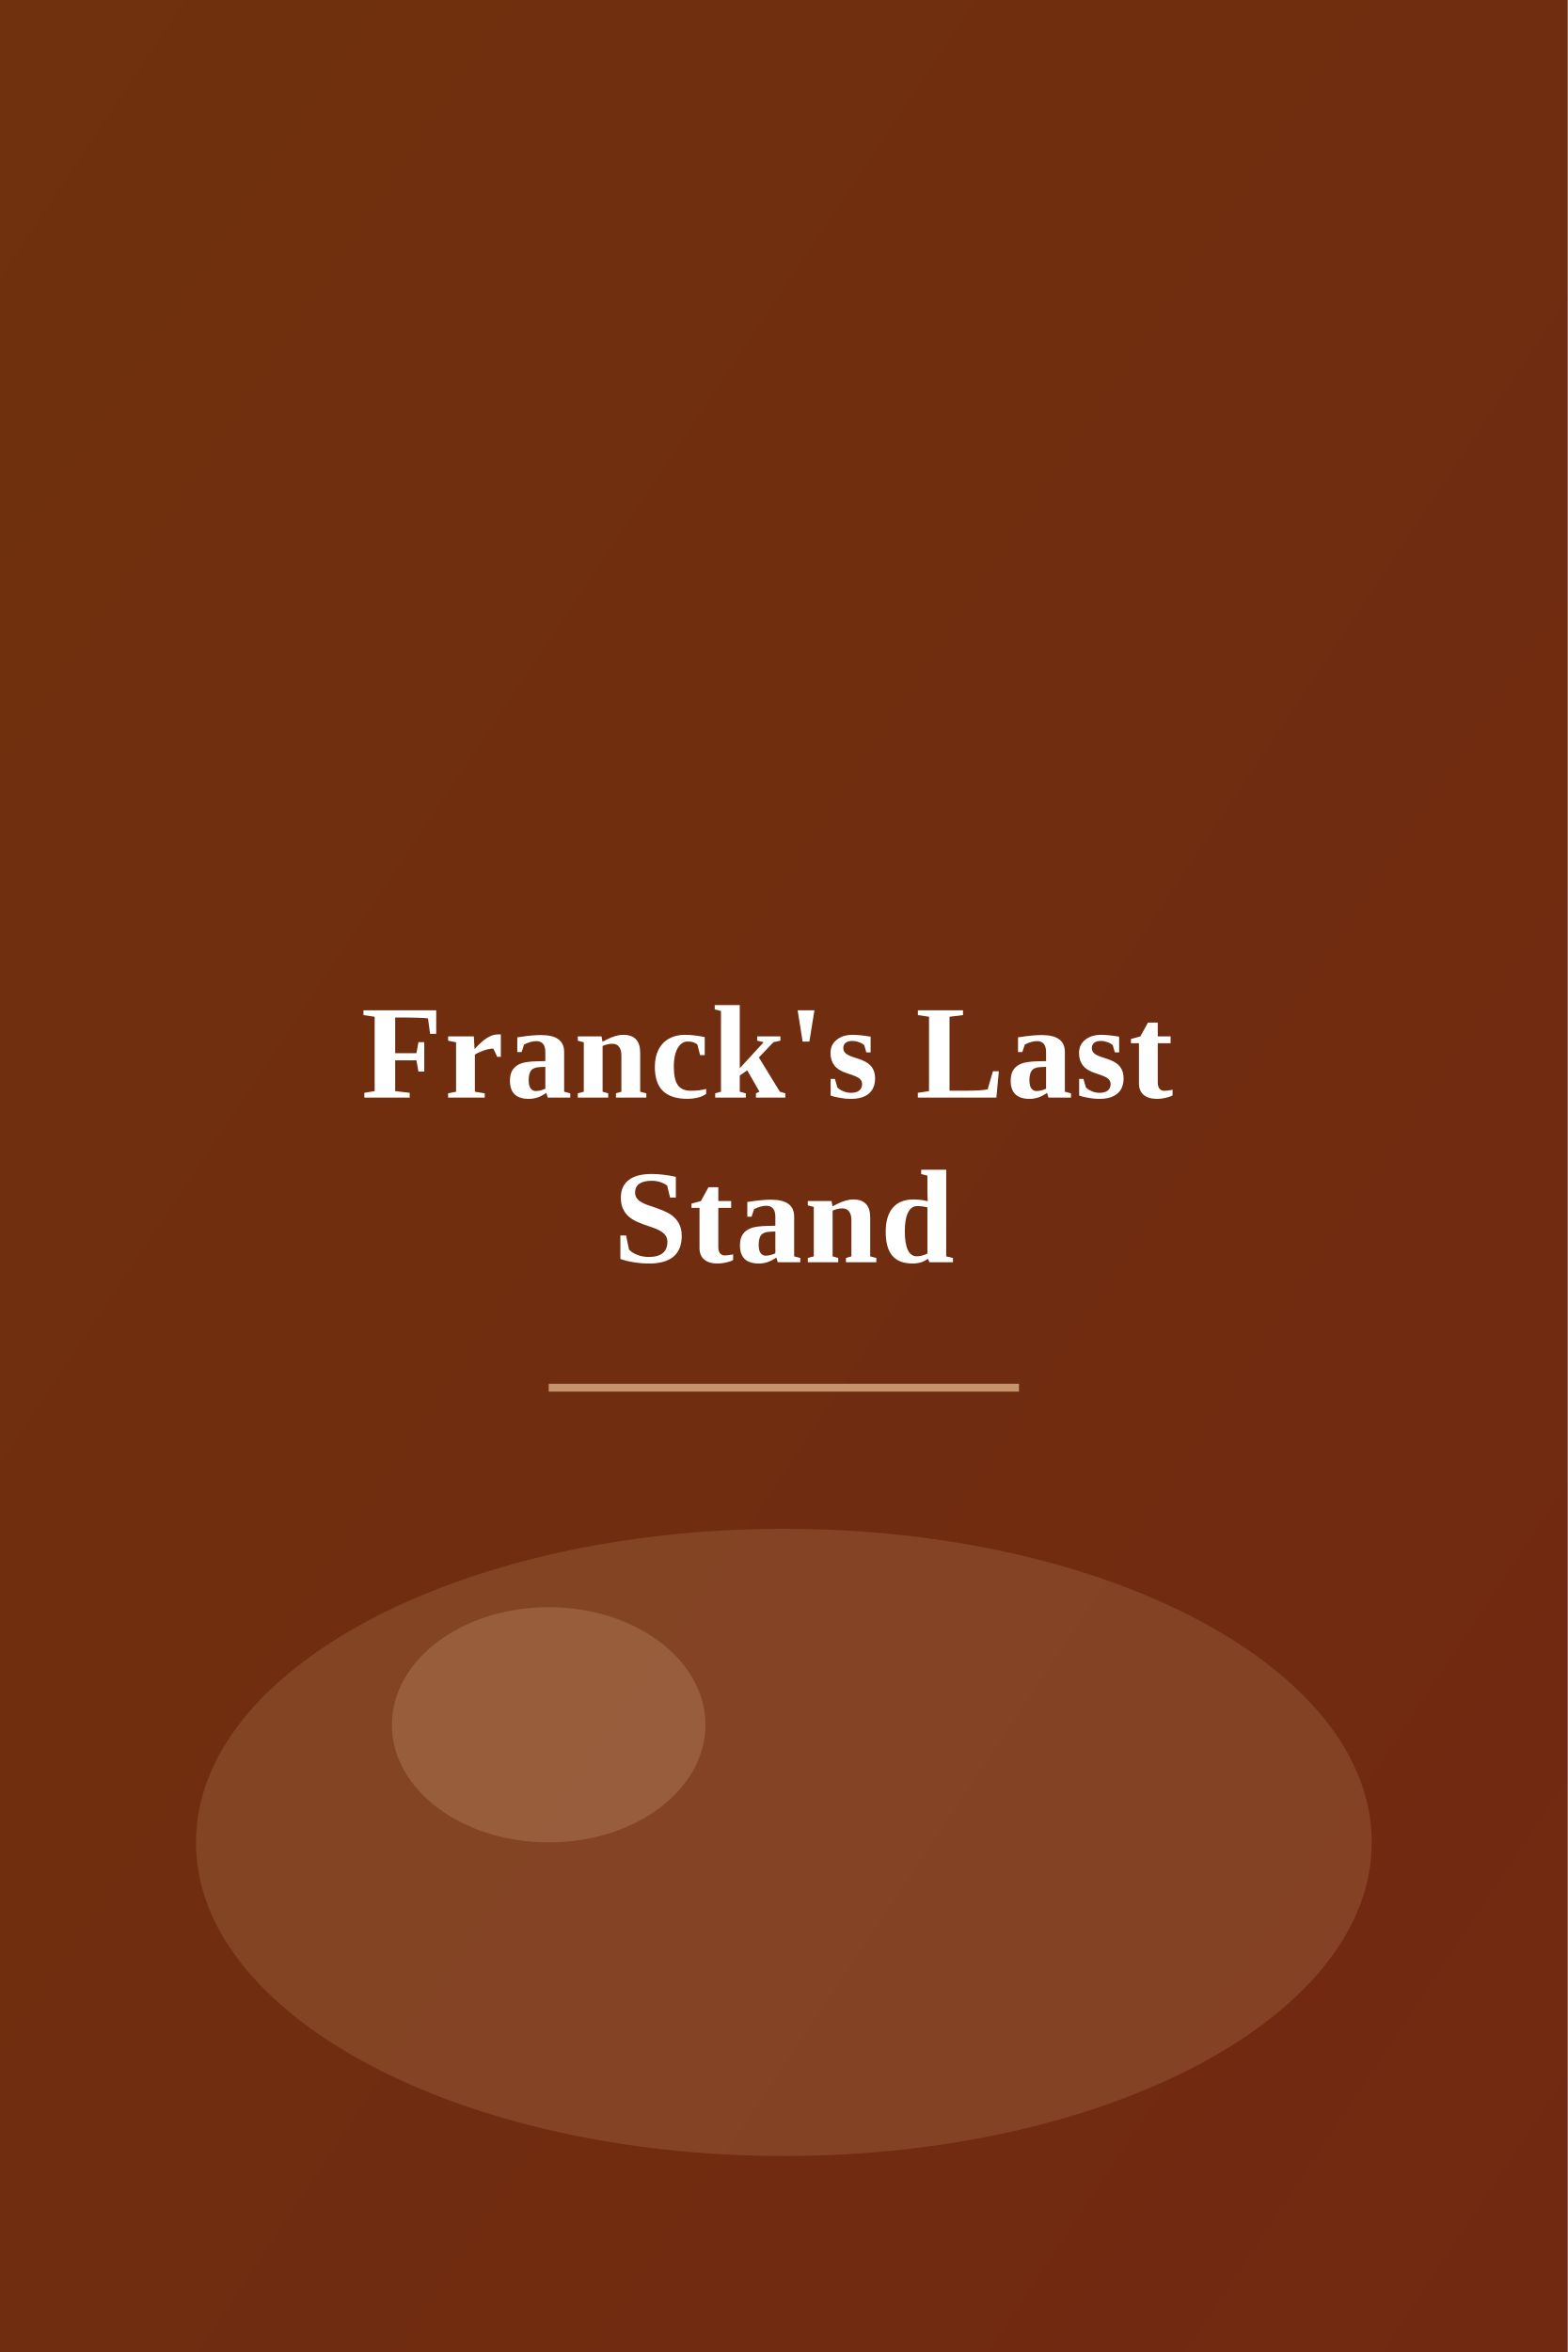
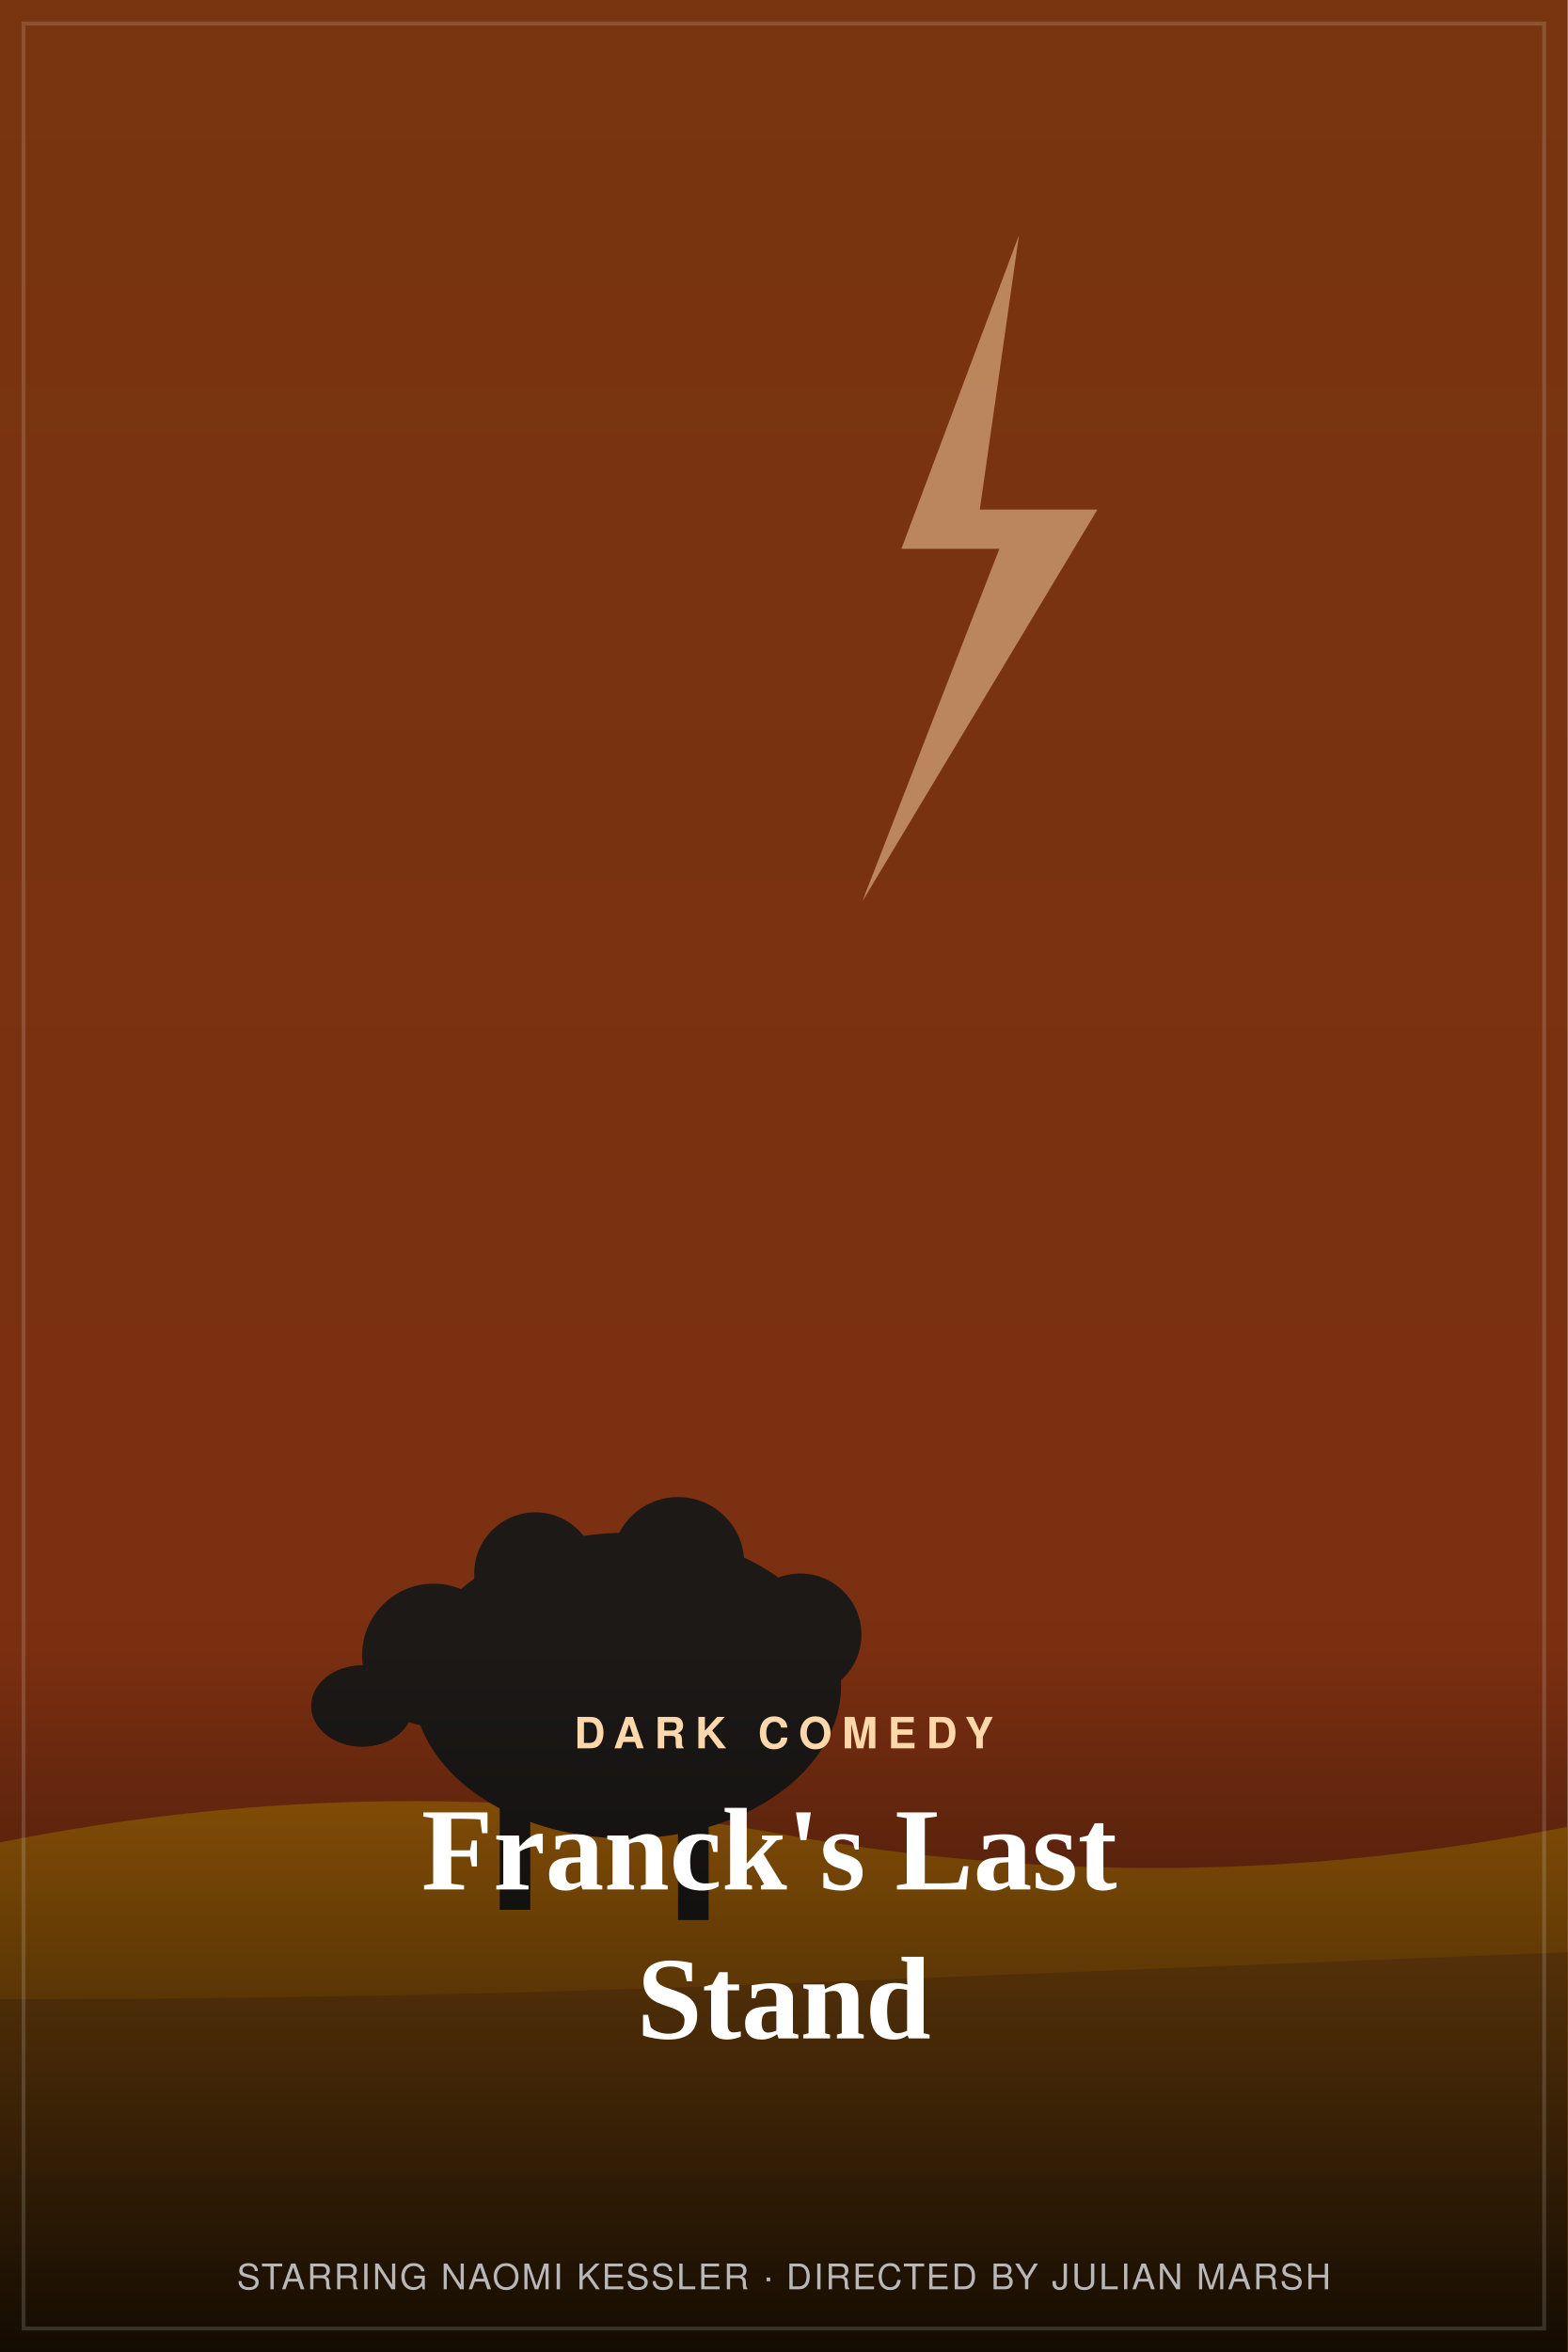
<svg xmlns="http://www.w3.org/2000/svg" viewBox="0 0 400 600">
  <defs>
-     <linearGradient id="bg" x1="0" y1="0" x2="1" y2="1">
+     <linearGradient id="sky-francks-last-stand" x1="0" y1="0" x2="0" y2="1">
      <stop offset="0%" stop-color="#78350f" />
      <stop offset="100%" stop-color="#7c2d12" />
    </linearGradient>
+     <linearGradient id="scrim-francks-last-stand" x1="0" y1="0" x2="0" y2="1">
+       <stop offset="0%" stop-color="#000" stop-opacity="0" />
+       <stop offset="100%" stop-color="#000" stop-opacity="0.85" />
+     </linearGradient>
  </defs>
-   <rect width="400" height="600" fill="url(#bg)" />
-   <ellipse cx="200" cy="470" rx="150" ry="80" fill="#fed7aa" opacity="0.15" />
-   <ellipse cx="140" cy="440" rx="40" ry="30" fill="#fed7aa" opacity="0.2" />
-   <rect x="0" y="0" width="400" height="600" fill="#000" opacity="0.08" />
-   <text x="200" y="280" font-family="Georgia, 'Times New Roman', serif" font-size="34" font-weight="700" fill="#fff" text-anchor="middle" style="letter-spacing:0.5px">
+   <rect width="400" height="600" fill="url(#sky-francks-last-stand)" />
+   <path d="M 0 600 L 0 470 Q 100 450 200 468 T 400 466 L 400 600 Z" fill="#a16207" opacity="0.9" />
+   <path d="M 0 600 L 0 510 Q 100 510 200 506 T 400 498 L 400 600 Z" fill="#854d0e" opacity="1" />
+   <path d="M 260 60 L 230 140 L 255 140 L 220 230 L 280 130 L 250 130 Z" fill="#fed7aa" opacity="0.5" />
+   <g transform="translate(160,430) scale(1.3)">
+     <ellipse cx="0" cy="0" rx="42" ry="30" fill="#1c1917" />
+     <circle cx="-38" cy="-6" r="14" fill="#1c1917" />
+     <circle cx="-18" cy="-22" r="12" fill="#1c1917" />
+     <circle cx="10" cy="-24" r="13" fill="#1c1917" />
+     <circle cx="34" cy="-10" r="12" fill="#1c1917" />
+     <ellipse cx="-52" cy="4" rx="10" ry="8" fill="#1c1917" />
+     <rect x="-25" y="24" width="6" height="20" fill="#1c1917" />
+     <rect x="10" y="26" width="6" height="20" fill="#1c1917" />
+   </g>
+   <rect x="0" y="420" width="400" height="180" fill="url(#scrim-francks-last-stand)" />
+   <text x="200" y="446" font-family="Helvetica, Arial, sans-serif" font-size="11" font-weight="700" letter-spacing="2.5" fill="#fed7aa" text-anchor="middle">DARK COMEDY</text>
+   <text x="200" y="482" font-family="Georgia, 'Times New Roman', serif" font-size="30" font-weight="700" fill="#fff" text-anchor="middle">
    <tspan x="200" dy="0">Franck's Last</tspan>
-     <tspan x="200" dy="42">Stand</tspan>
+     <tspan x="200" dy="38">Stand</tspan>
  </text>
-   <line x1="140" y1="354" x2="260" y2="354" stroke="#fed7aa" stroke-width="2" opacity="0.6" />
+   <text x="200" y="584" font-family="Helvetica, Arial, sans-serif" font-size="9" letter-spacing="0.5" fill="#d4d4d8" text-anchor="middle" opacity="0.85">STARRING NAOMI KESSLER · DIRECTED BY JULIAN MARSH</text>
+   <rect x="6" y="6" width="388" height="588" fill="none" stroke="#fff" stroke-width="1" opacity="0.15" />
</svg>
